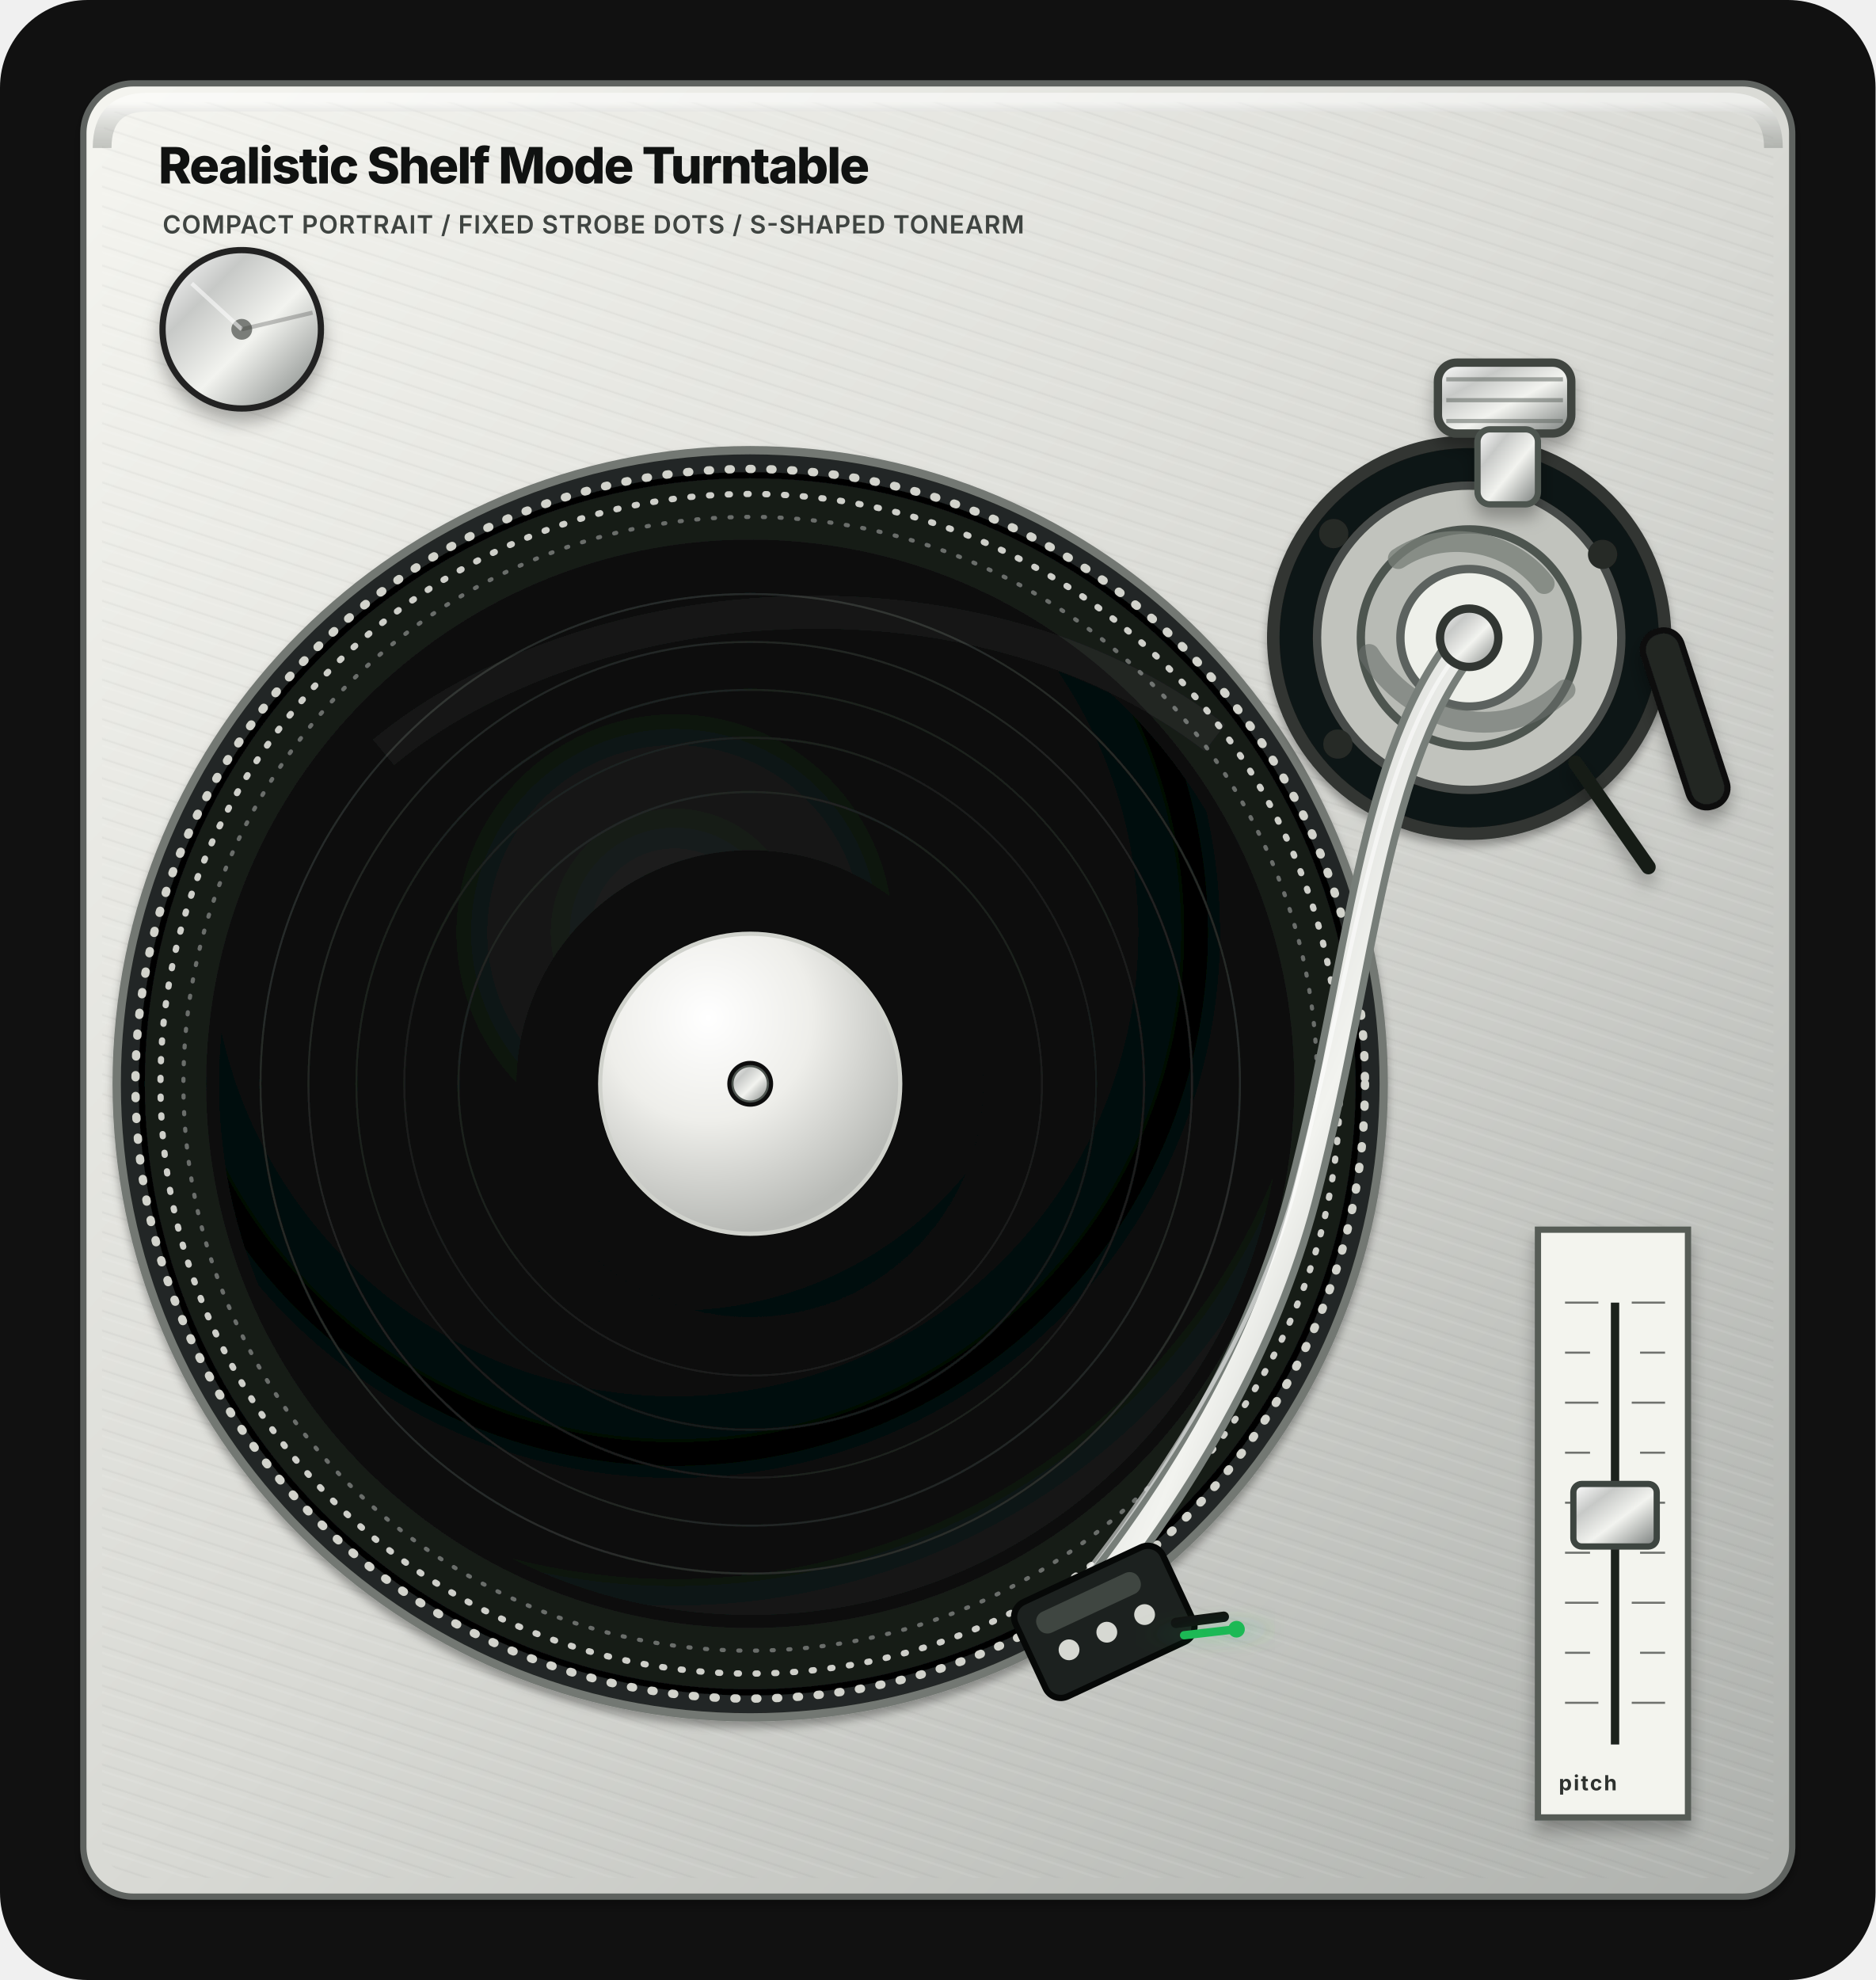
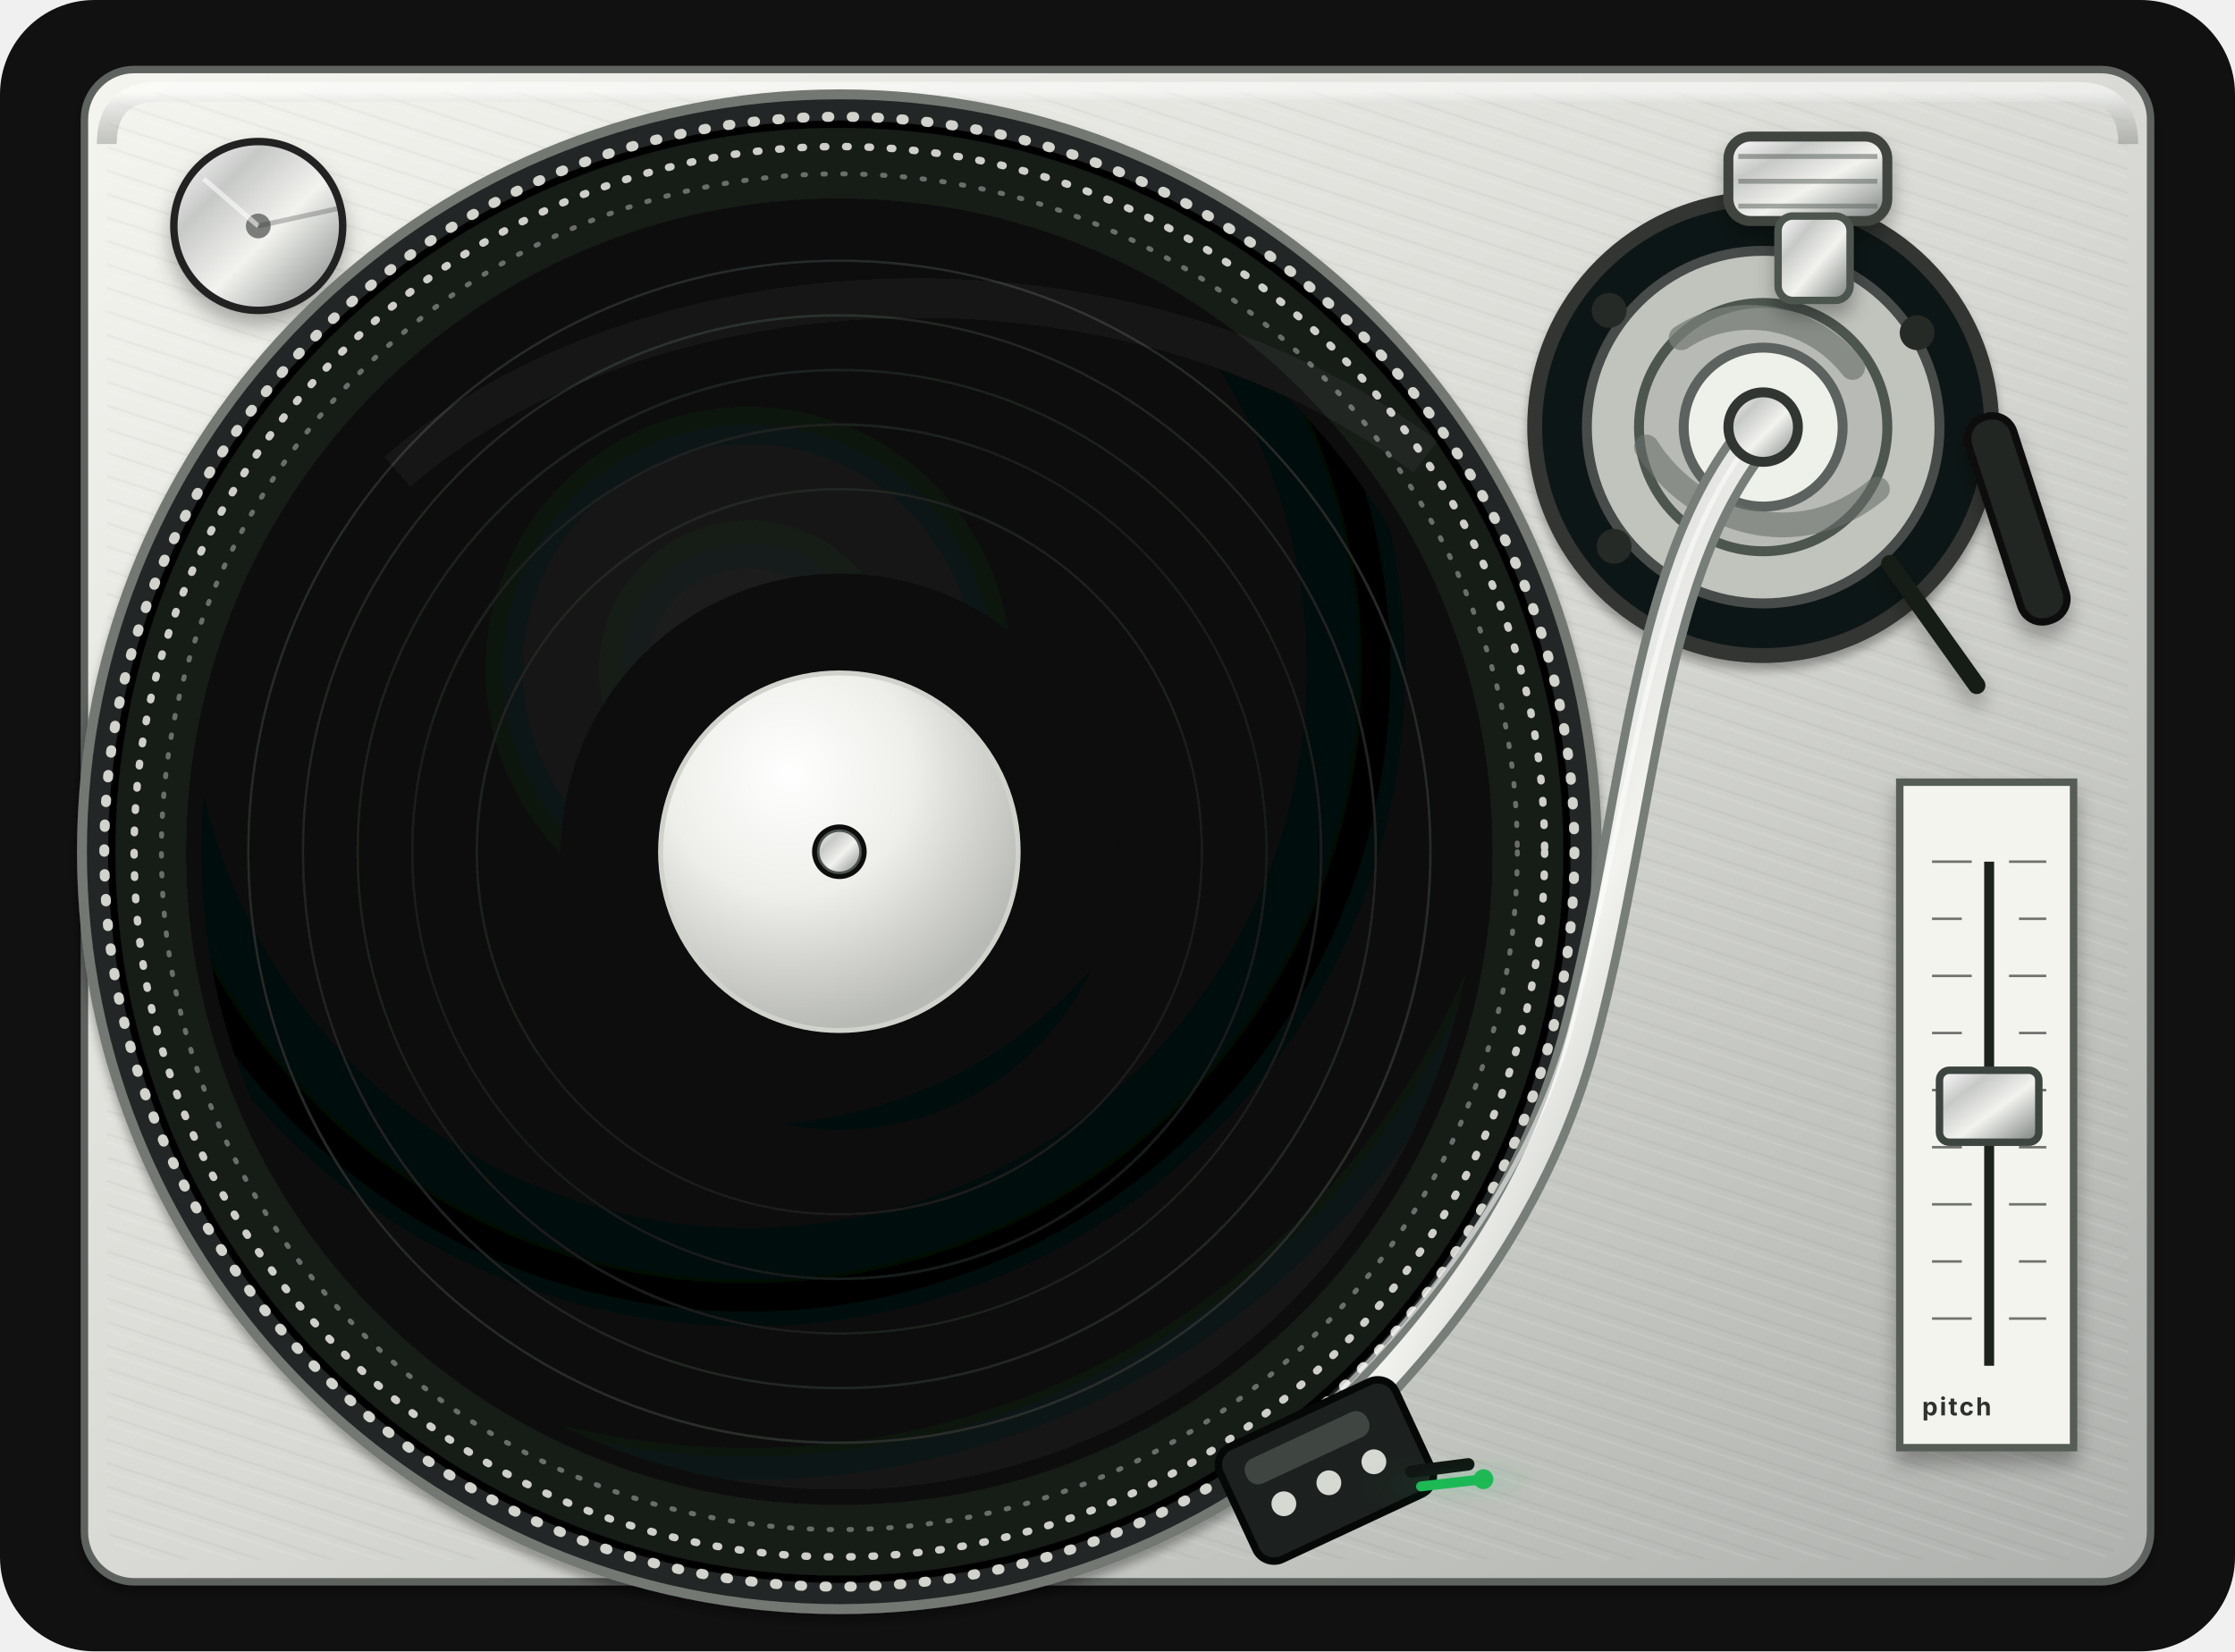
- <svg xmlns="http://www.w3.org/2000/svg" width="900" height="950" viewBox="0 0 900 950" role="img" aria-labelledby="title desc">
+ <svg xmlns="http://www.w3.org/2000/svg" width="900" height="665" viewBox="0 0 900 665" role="img" aria-labelledby="title desc">
  <defs>
    <linearGradient id="plinth" x1="0" y1="0" x2="1" y2="1">
      <stop offset="0" stop-color="#f5f5f0" />
      <stop offset="0.52" stop-color="#d8d9d4" />
      <stop offset="1" stop-color="#aeb1ad" />
    </linearGradient>
    <linearGradient id="plinthEdge" x1="0" y1="0" x2="0" y2="1">
      <stop offset="0" stop-color="#ffffff" stop-opacity="0.72" />
      <stop offset="1" stop-color="#6f746f" stop-opacity="0.52" />
    </linearGradient>
    <radialGradient id="record" cx="43%" cy="36%" r="66%">
      <stop offset="0" stop-color="#202422" />
      <stop offset="0.38" stop-color="#0b0d0c" />
      <stop offset="0.74" stop-color="#050606" />
      <stop offset="1" stop-color="#151817" />
    </radialGradient>
    <radialGradient id="label" cx="36%" cy="28%" r="72%">
      <stop offset="0" stop-color="#ffffff" />
      <stop offset="0.48" stop-color="#eeeeea" />
      <stop offset="1" stop-color="#b8bab6" />
    </radialGradient>
    <linearGradient id="metal" x1="0" y1="0" x2="1" y2="1">
      <stop offset="0" stop-color="#ffffff" />
      <stop offset="0.28" stop-color="#c7c9c7" />
      <stop offset="0.56" stop-color="#f2f3ef" />
      <stop offset="1" stop-color="#787d7b" />
    </linearGradient>
    <filter id="deepShadow" x="-20%" y="-20%" width="140%" height="140%">
      <feDropShadow dx="0" dy="18" stdDeviation="18" flood-color="#000" flood-opacity="0.34" />
      <feDropShadow dx="0" dy="3" stdDeviation="2" flood-color="#000" flood-opacity="0.32" />
    </filter>
    <filter id="smallShadow" x="-30%" y="-30%" width="160%" height="160%">
      <feDropShadow dx="0" dy="5" stdDeviation="4" flood-color="#000" flood-opacity="0.30" />
    </filter>
    <filter id="needleGlow" x="-80%" y="-80%" width="260%" height="260%">
      <feDropShadow dx="0" dy="0" stdDeviation="4" flood-color="#1DB954" flood-opacity="0.65" />
      <feDropShadow dx="0" dy="0" stdDeviation="10" flood-color="#1DB954" flood-opacity="0.35" />
    </filter>
    <pattern id="brushed" width="9" height="9" patternUnits="userSpaceOnUse" patternTransform="rotate(18)">
      <rect width="9" height="9" fill="transparent" />
      <path d="M0 1 H9" stroke="#fff" stroke-opacity="0.15" stroke-width="1" />
      <path d="M0 7 H9" stroke="#4d524f" stroke-opacity="0.08" stroke-width="1" />
    </pattern>
    <style>
-       .title { fill: #101211; font: 800 24px Inter, Arial, sans-serif; letter-spacing: -0.03em; }
-       .caption { fill: #3f4441; font: 600 12px Inter, Arial, sans-serif; letter-spacing: .03em; }
      .tiny { fill: #2d312f; font: 700 10px Inter, Arial, sans-serif; letter-spacing: .08em; }
      .ticks { stroke: #3b403d; stroke-width: 1; opacity: .72; }
-       .record-spin { transform-origin: 360px 520px; animation: spin 7s linear infinite; }
+       .record-spin { transform-origin: 338px 343px; animation: spin 7s linear infinite; }
      .shine { animation: shine 4s ease-in-out infinite; }
      @keyframes spin { to { transform: rotate(360deg); } }
      @keyframes shine { 0%,100% { opacity: .16; } 50% { opacity: .42; } }
    </style>
  </defs>
-   <rect width="900" height="950" rx="42" fill="#111" />
-   <rect x="40" y="40" width="820" height="870" rx="24" fill="url(#plinth)" stroke="#5f6460" stroke-width="3" filter="url(#deepShadow)" />
-   <rect x="49" y="49" width="802" height="852" rx="18" fill="url(#brushed)" opacity="0.58" />
-   <path d="M49 71 Q49 49 71 49 H829 Q851 49 851 71" fill="none" stroke="url(#plinthEdge)" stroke-width="9" opacity="0.72" />
-   <text x="76" y="88" class="title">Realistic Shelf Mode Turntable</text>
-   <text x="78" y="112" class="caption">COMPACT PORTRAIT / FIXED STROBE DOTS / S-SHAPED TONEARM</text>
+   <rect width="900" height="665" rx="38" fill="#111" />
+   <rect x="34" y="28" width="832" height="609" rx="20" fill="url(#plinth)" stroke="#5f6460" stroke-width="3" filter="url(#deepShadow)" />
+   <rect x="43" y="37" width="814" height="591" rx="15" fill="url(#brushed)" opacity="0.58" />
+   <path d="M43 58 Q43 37 64 37 H836 Q857 37 857 58" fill="none" stroke="url(#plinthEdge)" stroke-width="8" opacity="0.72" />
  <g filter="url(#smallShadow)">
-     <circle cx="116" cy="158" r="38" fill="url(#metal)" stroke="#222" stroke-width="3" />
-     <circle cx="116" cy="158" r="5" fill="#7a7d79" />
-     <path d="M116 158 L92 136" stroke="#fff" stroke-width="2" opacity=".55" />
-     <path d="M116 158 L150 150" stroke="#2d302e" stroke-width="2" opacity=".28" />
+     <circle cx="104" cy="91" r="34" fill="url(#metal)" stroke="#222" stroke-width="3" />
+     <circle cx="104" cy="91" r="5" fill="#7a7d79" />
+     <path d="M104 91 L82 72" stroke="#fff" stroke-width="2" opacity=".55" />
+     <path d="M104 91 L136 84" stroke="#2d302e" stroke-width="2" opacity=".28" />
  </g>
  <g filter="url(#deepShadow)">
-     <circle cx="360" cy="520" r="304" fill="#232725" stroke="#737873" stroke-width="4" />
-     <circle cx="360" cy="520" r="292" fill="#171a19" stroke="#040505" stroke-width="3" />
+     <circle cx="338" cy="343" r="305" fill="#232725" stroke="#737873" stroke-width="4" />
+     <circle cx="338" cy="343" r="293" fill="#171a19" stroke="#040505" stroke-width="3" />
    <g>
-       <circle cx="360" cy="520" r="295" fill="none" stroke="#e5e6de" stroke-width="4" stroke-linecap="round" stroke-dasharray="1 9" opacity="0.9" />
-       <circle cx="360" cy="520" r="283" fill="none" stroke="#f6f7ef" stroke-width="3" stroke-linecap="round" stroke-dasharray="1 8" opacity="0.82" />
-       <circle cx="360" cy="520" r="272" fill="none" stroke="#9ca19c" stroke-width="2" stroke-linecap="round" stroke-dasharray="1 7" opacity="0.62" />
+       <circle cx="338" cy="343" r="296" fill="none" stroke="#e5e6de" stroke-width="4" stroke-linecap="round" stroke-dasharray="1 9" opacity="0.9" />
+       <circle cx="338" cy="343" r="284" fill="none" stroke="#f6f7ef" stroke-width="3" stroke-linecap="round" stroke-dasharray="1 8" opacity="0.82" />
+       <circle cx="338" cy="343" r="273" fill="none" stroke="#9ca19c" stroke-width="2" stroke-linecap="round" stroke-dasharray="1 7" opacity="0.62" />
    </g>
    <g class="record-spin">
-       <circle cx="360" cy="520" r="258" fill="url(#record)" stroke="#090a09" stroke-width="6" />
-       <circle cx="360" cy="520" r="235" fill="none" stroke="#343936" stroke-width="1" opacity="0.7" />
-       <circle cx="360" cy="520" r="212" fill="none" stroke="#313633" stroke-width="1" opacity="0.62" />
-       <circle cx="360" cy="520" r="189" fill="none" stroke="#2b302d" stroke-width="1" opacity="0.58" />
-       <circle cx="360" cy="520" r="166" fill="none" stroke="#2b302d" stroke-width="1" opacity="0.52" />
-       <circle cx="360" cy="520" r="140" fill="none" stroke="#343936" stroke-width="1" opacity="0.45" />
-       <circle cx="360" cy="520" r="112" fill="#050606" opacity="0.72" />
-       <circle cx="360" cy="520" r="72" fill="url(#label)" stroke="#d0d2cc" stroke-width="2" />
-       <circle cx="360" cy="520" r="9" fill="url(#metal)" stroke="#4e5450" stroke-width="2" />
-       <path d="M184 361 C278 283 464 263 583 354" fill="none" stroke="#fff" stroke-width="16" stroke-opacity="0.05" class="shine" />
+       <circle cx="338" cy="343" r="260" fill="url(#record)" stroke="#090a09" stroke-width="6" />
+       <circle cx="338" cy="343" r="238" fill="none" stroke="#343936" stroke-width="1" opacity="0.7" />
+       <circle cx="338" cy="343" r="216" fill="none" stroke="#313633" stroke-width="1" opacity="0.62" />
+       <circle cx="338" cy="343" r="194" fill="none" stroke="#2b302d" stroke-width="1" opacity="0.58" />
+       <circle cx="338" cy="343" r="172" fill="none" stroke="#2b302d" stroke-width="1" opacity="0.52" />
+       <circle cx="338" cy="343" r="146" fill="none" stroke="#343936" stroke-width="1" opacity="0.45" />
+       <circle cx="338" cy="343" r="112" fill="#050606" opacity="0.72" />
+       <circle cx="338" cy="343" r="72" fill="url(#label)" stroke="#d0d2cc" stroke-width="2" />
+       <circle cx="338" cy="343" r="9" fill="url(#metal)" stroke="#4e5450" stroke-width="2" />
+       <path d="M160 190 C257 105 450 91 574 184" fill="none" stroke="#fff" stroke-width="16" stroke-opacity="0.05" class="shine" />
    </g>
-     <circle cx="360" cy="520" r="10" fill="none" stroke="#111" stroke-width="2" />
+     <circle cx="338" cy="343" r="10" fill="none" stroke="#111" stroke-width="2" />
  </g>
  <g filter="url(#deepShadow)">
-     <circle cx="705" cy="306" r="94" fill="#111514" stroke="#303532" stroke-width="6" />
-     <circle cx="705" cy="306" r="73" fill="#d9dbd4" stroke="#4d534f" stroke-width="4" opacity="0.88" />
-     <circle cx="705" cy="306" r="52" fill="#b8bbb5" stroke="#4e5550" stroke-width="4" />
-     <circle cx="705" cy="306" r="33" fill="#eef0ea" stroke="#5c625e" stroke-width="4" />
-     <circle cx="705" cy="306" r="11" fill="url(#metal)" stroke="#2c302e" stroke-width="3" />
-     <path d="M671 268 C692 254 724 258 741 280" fill="none" stroke="#777e78" stroke-width="10" stroke-linecap="round" opacity=".76" />
-     <path d="M657 314 C676 345 719 360 751 331" fill="none" stroke="#676e69" stroke-width="10" stroke-linecap="round" opacity=".58" />
-     <circle cx="640" cy="256" r="7" fill="#262b28" />
-     <circle cx="769" cy="266" r="7" fill="#262b28" />
-     <circle cx="642" cy="357" r="7" fill="#262b28" />
+     <circle cx="710" cy="172" r="92" fill="#111514" stroke="#303532" stroke-width="6" />
+     <circle cx="710" cy="172" r="71" fill="#d9dbd4" stroke="#4d534f" stroke-width="4" opacity="0.88" />
+     <circle cx="710" cy="172" r="50" fill="#b8bbb5" stroke="#4e5550" stroke-width="4" />
+     <circle cx="710" cy="172" r="32" fill="#eef0ea" stroke="#5c625e" stroke-width="4" />
+     <circle cx="710" cy="172" r="11" fill="url(#metal)" stroke="#2c302e" stroke-width="3" />
+     <path d="M677 136 C698 122 729 126 746 148" fill="none" stroke="#777e78" stroke-width="10" stroke-linecap="round" opacity=".76" />
+     <path d="M663 180 C682 210 724 224 756 197" fill="none" stroke="#676e69" stroke-width="10" stroke-linecap="round" opacity=".58" />
+     <circle cx="648" cy="125" r="7" fill="#262b28" />
+     <circle cx="772" cy="134" r="7" fill="#262b28" />
+     <circle cx="650" cy="220" r="7" fill="#262b28" />
  </g>
  <g filter="url(#smallShadow)">
-     <rect x="690" y="174" width="64" height="34" rx="9" fill="url(#metal)" stroke="#404541" stroke-width="4" />
-     <path d="M694 182 H750 M694 192 H750 M694 202 H750" stroke="#616862" stroke-width="2" opacity=".55" />
-     <rect x="709" y="206" width="29" height="36" rx="6" fill="url(#metal)" stroke="#4e5450" stroke-width="3" />
+     <rect x="696" y="55" width="64" height="34" rx="9" fill="url(#metal)" stroke="#404541" stroke-width="4" />
+     <path d="M700 63 H756 M700 73 H756 M700 83 H756" stroke="#616862" stroke-width="2" opacity=".55" />
+     <rect x="716" y="87" width="29" height="34" rx="6" fill="url(#metal)" stroke="#4e5450" stroke-width="3" />
  </g>
  <g>
-     <animateTransform attributeName="transform" type="rotate" values="0 705 306;0 705 306;18 705 306;18 705 306;2 705 306;2 705 306" keyTimes="0;0.12;0.28;0.55;0.78;1" dur="7s" repeatCount="indefinite" />
-     <path d="M705 306 C658 362 654 462 626 570 C610 634 574 708 504 790" fill="none" stroke="#777e79" stroke-width="17" stroke-linecap="round" stroke-linejoin="round" />
-     <path d="M705 306 C658 362 654 462 626 570 C610 634 574 708 504 790" fill="none" stroke="url(#metal)" stroke-width="10" stroke-linecap="round" stroke-linejoin="round" />
-     <path d="M696 318 C659 370 649 465 622 568 C606 628 568 700 498 783" fill="none" stroke="#ffffff" stroke-width="2" stroke-linecap="round" opacity="0.55" />
-     <circle cx="705" cy="306" r="14" fill="url(#metal)" stroke="#313632" stroke-width="4" />
-     <g transform="translate(484 772) rotate(-25)">
+     <animateTransform attributeName="transform" type="rotate" values="0 710 172;0 710 172;18 710 172;18 710 172;2 710 172;2 710 172" keyTimes="0;0.12;0.28;0.55;0.78;1" dur="7s" repeatCount="indefinite" />
+     <path d="M710 172 C662 227 662 320 636 418 C620 478 582 540 508 602" fill="none" stroke="#777e79" stroke-width="17" stroke-linecap="round" stroke-linejoin="round" />
+     <path d="M710 172 C662 227 662 320 636 418 C620 478 582 540 508 602" fill="none" stroke="url(#metal)" stroke-width="10" stroke-linecap="round" stroke-linejoin="round" />
+     <path d="M701 183 C664 235 657 322 632 416 C616 472 576 532 502 595" fill="none" stroke="#ffffff" stroke-width="2" stroke-linecap="round" opacity="0.55" />
+     <circle cx="710" cy="172" r="14" fill="url(#metal)" stroke="#313632" stroke-width="4" />
+     <g transform="translate(488 586) rotate(-25)">
      <rect x="0" y="0" width="78" height="50" rx="8" fill="#1c211f" stroke="#060807" stroke-width="3" />
      <rect x="9" y="8" width="54" height="11" rx="5" fill="#3f4641" />
      <circle cx="18" cy="30" r="5" fill="#d6d8d2" />
      <circle cx="38" cy="30" r="5" fill="#d6d8d2" />
      <circle cx="58" cy="30" r="5" fill="#d6d8d2" />
      <path d="M70 40 L92 47" stroke="#111" stroke-width="5" stroke-linecap="round" />
      <path d="M71 47 L95 55" stroke="#1DB954" stroke-width="4" stroke-linecap="round" filter="url(#needleGlow)">
        <animate attributeName="opacity" values="0.25;0.25;0.25;0.25;1;1" keyTimes="0;0.16;0.30;0.76;0.88;1" dur="7s" repeatCount="indefinite" />
      </path>
      <circle cx="95" cy="55" r="4" fill="#1DB954" filter="url(#needleGlow)">
        <animate attributeName="r" values="2;2;2;2;7;4" keyTimes="0;0.18;0.30;0.78;0.90;1" dur="7s" repeatCount="indefinite" />
        <animate attributeName="opacity" values="0.2;0.2;0.2;0.2;1;1" keyTimes="0;0.18;0.30;0.78;0.90;1" dur="7s" repeatCount="indefinite" />
      </circle>
    </g>
  </g>
  <g filter="url(#smallShadow)">
-     <rect x="786" y="306" width="19" height="88" rx="9" fill="#202523" stroke="#111" stroke-width="3" transform="rotate(-18 786 306)" />
-     <path d="M756 366 L791 416" stroke="#171b19" stroke-width="7" stroke-linecap="round" />
+     <rect x="790" y="171" width="19" height="86" rx="9" fill="#202523" stroke="#111" stroke-width="3" transform="rotate(-18 790 171)" />
+     <path d="M761 227 L796 276" stroke="#171b19" stroke-width="7" stroke-linecap="round" />
  </g>
-   <g transform="translate(738 590)" filter="url(#smallShadow)">
-     <rect x="0" y="0" width="72" height="282" fill="#f3f4ee" stroke="#565c57" stroke-width="3" />
-     <line x1="37" y1="35" x2="37" y2="247" stroke="#1b201e" stroke-width="4" />
+   <g transform="translate(765 315)" filter="url(#smallShadow)">
+     <rect x="0" y="0" width="70" height="268" fill="#f3f4ee" stroke="#565c57" stroke-width="3" />
+     <line x1="36" y1="32" x2="36" y2="235" stroke="#1b201e" stroke-width="4" />
    <g class="ticks">
-       <line x1="13" y1="35" x2="29" y2="35" />
-       <line x1="13" y1="59" x2="25" y2="59" />
-       <line x1="13" y1="83" x2="29" y2="83" />
-       <line x1="13" y1="107" x2="25" y2="107" />
-       <line x1="13" y1="131" x2="29" y2="131" />
-       <line x1="13" y1="155" x2="25" y2="155" />
-       <line x1="13" y1="179" x2="29" y2="179" />
-       <line x1="13" y1="203" x2="25" y2="203" />
-       <line x1="13" y1="227" x2="29" y2="227" />
-       <line x1="45" y1="35" x2="61" y2="35" />
-       <line x1="49" y1="59" x2="61" y2="59" />
-       <line x1="45" y1="83" x2="61" y2="83" />
-       <line x1="49" y1="107" x2="61" y2="107" />
-       <line x1="45" y1="131" x2="61" y2="131" />
-       <line x1="49" y1="155" x2="61" y2="155" />
-       <line x1="45" y1="179" x2="61" y2="179" />
-       <line x1="49" y1="203" x2="61" y2="203" />
-       <line x1="45" y1="227" x2="61" y2="227" />
+       <line x1="13" y1="32" x2="29" y2="32" />
+       <line x1="13" y1="55" x2="25" y2="55" />
+       <line x1="13" y1="78" x2="29" y2="78" />
+       <line x1="13" y1="101" x2="25" y2="101" />
+       <line x1="13" y1="124" x2="29" y2="124" />
+       <line x1="13" y1="147" x2="25" y2="147" />
+       <line x1="13" y1="170" x2="29" y2="170" />
+       <line x1="13" y1="193" x2="25" y2="193" />
+       <line x1="13" y1="216" x2="29" y2="216" />
+       <line x1="44" y1="32" x2="59" y2="32" />
+       <line x1="48" y1="55" x2="59" y2="55" />
+       <line x1="44" y1="78" x2="59" y2="78" />
+       <line x1="48" y1="101" x2="59" y2="101" />
+       <line x1="44" y1="124" x2="59" y2="124" />
+       <line x1="48" y1="147" x2="59" y2="147" />
+       <line x1="44" y1="170" x2="59" y2="170" />
+       <line x1="48" y1="193" x2="59" y2="193" />
+       <line x1="44" y1="216" x2="59" y2="216" />
    </g>
-     <rect x="17" y="122" width="40" height="30" rx="4" fill="url(#metal)" stroke="#3e4440" stroke-width="3">
-       <animate attributeName="y" values="122;122;108;108;134;122" keyTimes="0;0.30;0.50;0.65;0.82;1" dur="7s" repeatCount="indefinite" />
+     <rect x="16" y="116" width="40" height="29" rx="4" fill="url(#metal)" stroke="#3e4440" stroke-width="3">
+       <animate attributeName="y" values="116;116;103;103;128;116" keyTimes="0;0.30;0.50;0.65;0.82;1" dur="7s" repeatCount="indefinite" />
    </rect>
-     <text x="10" y="269" class="tiny">pitch</text>
+     <text x="9" y="255" class="tiny">pitch</text>
  </g>
</svg>
